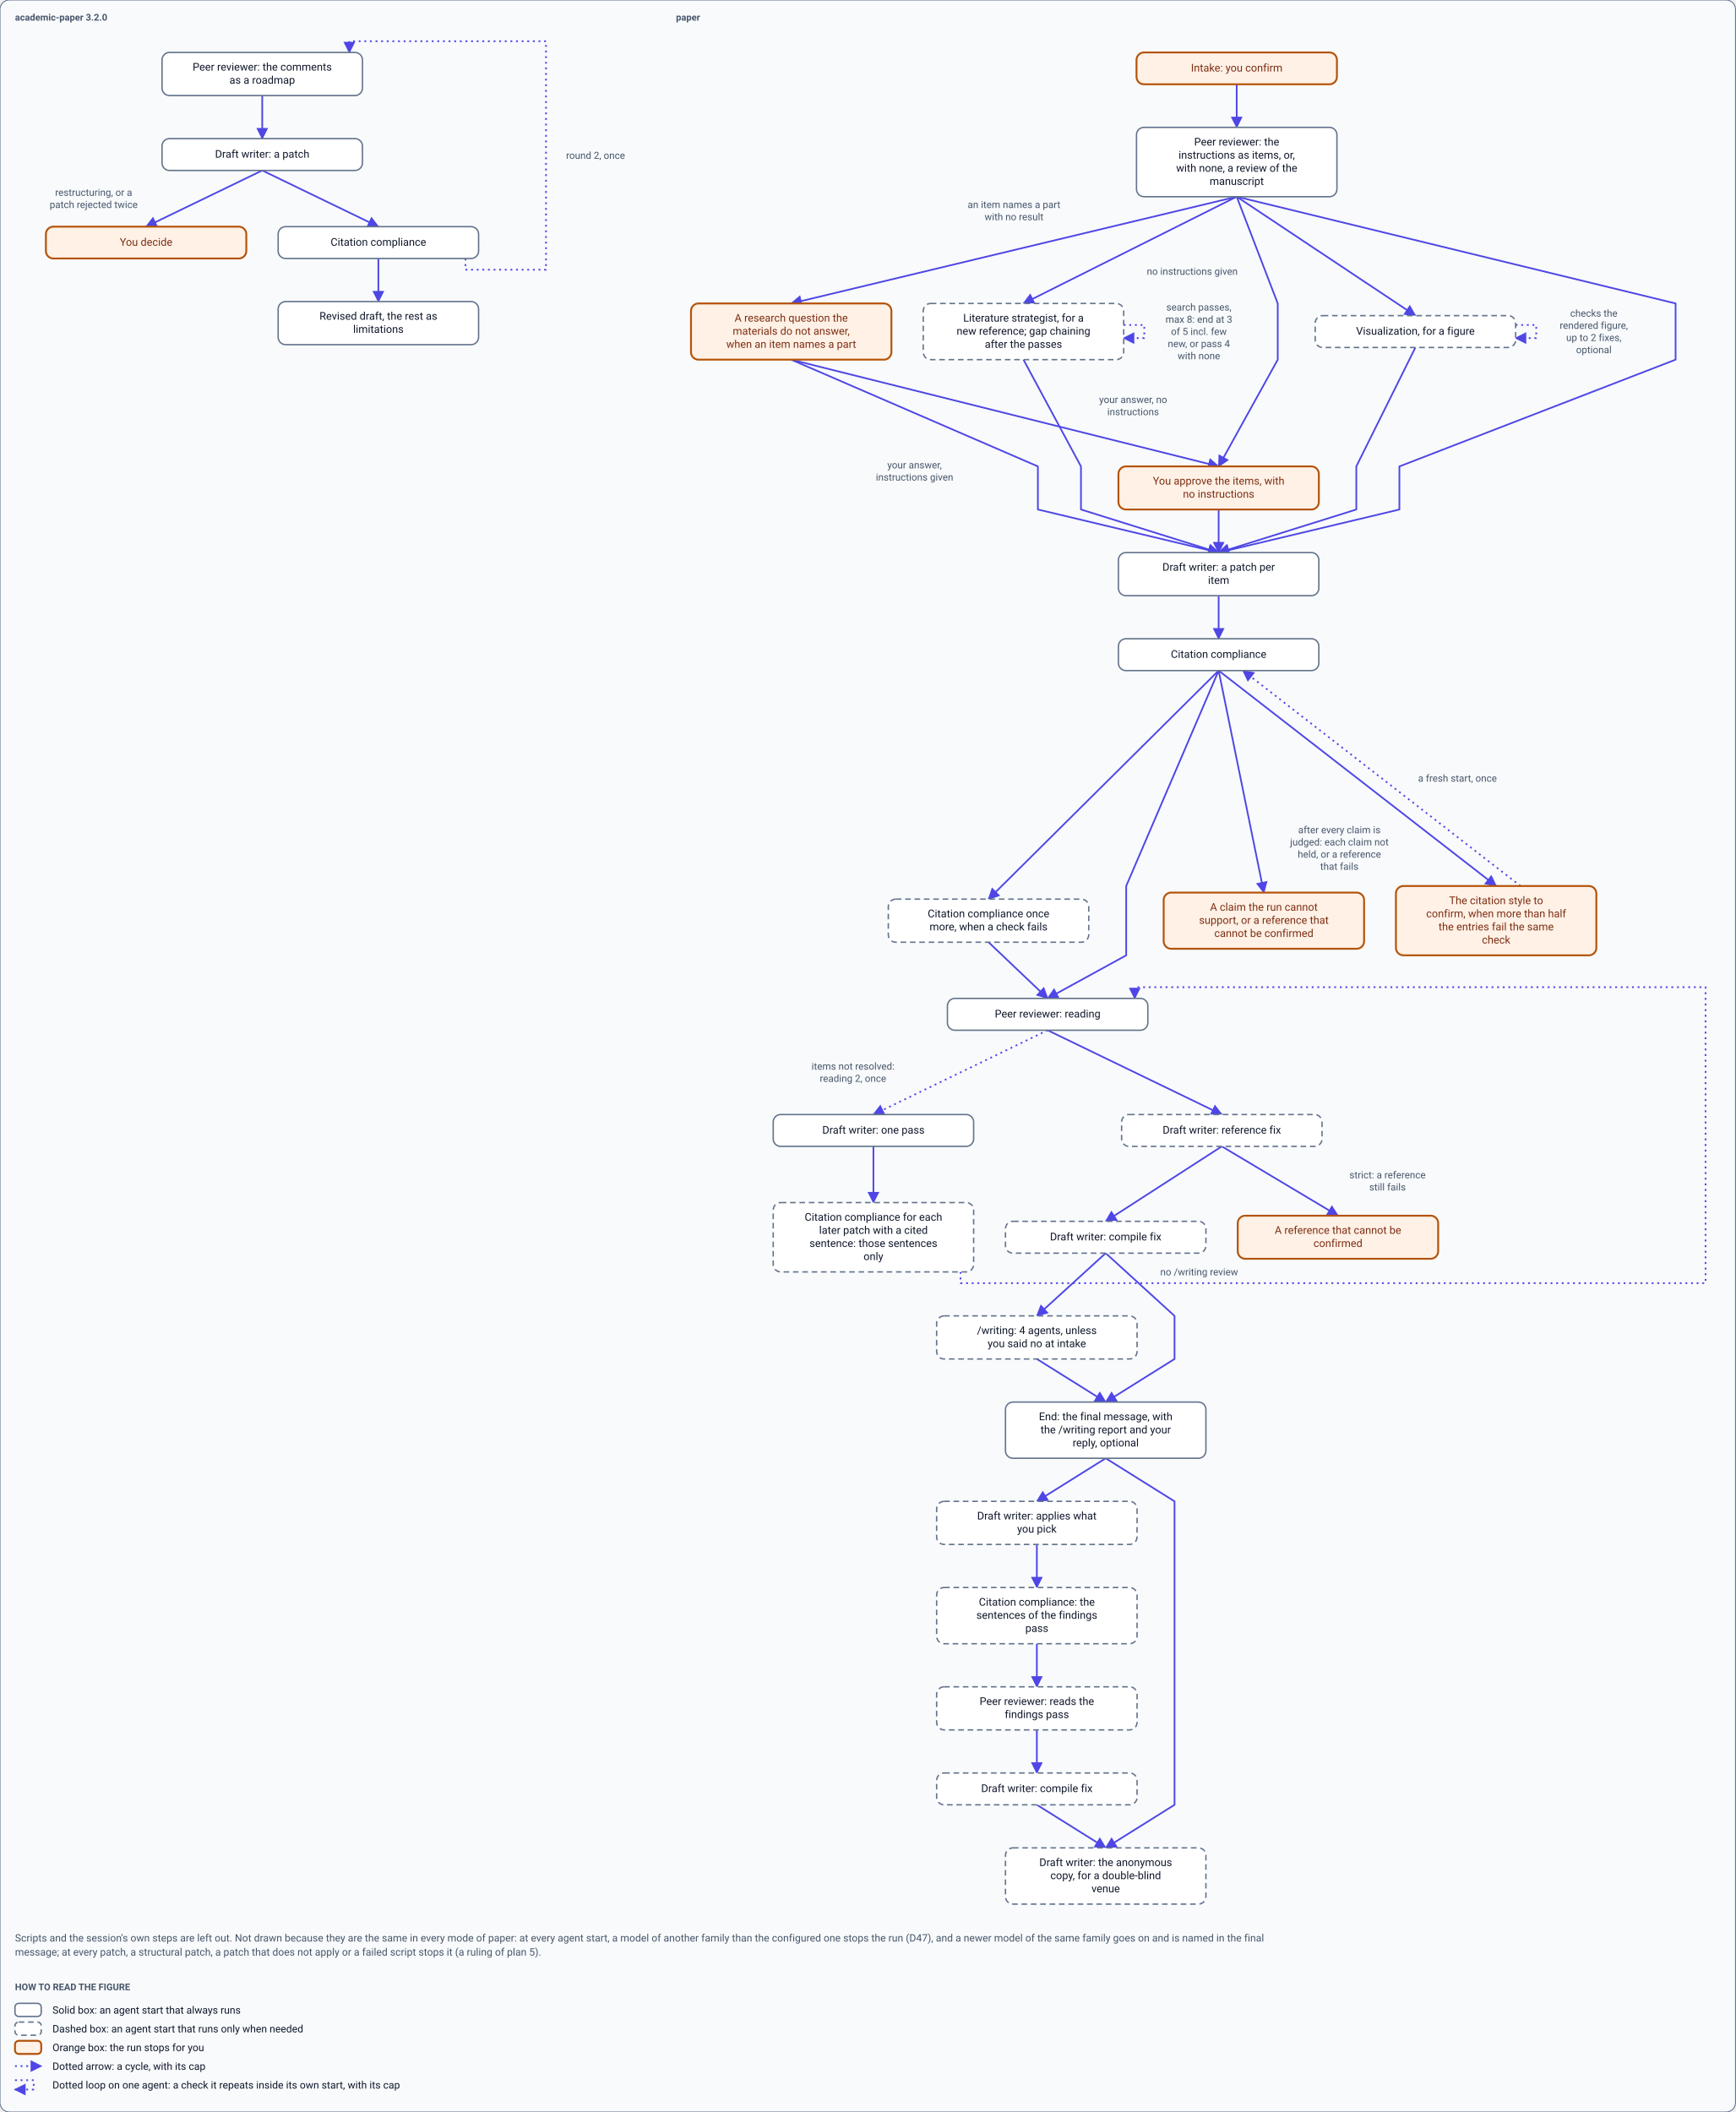
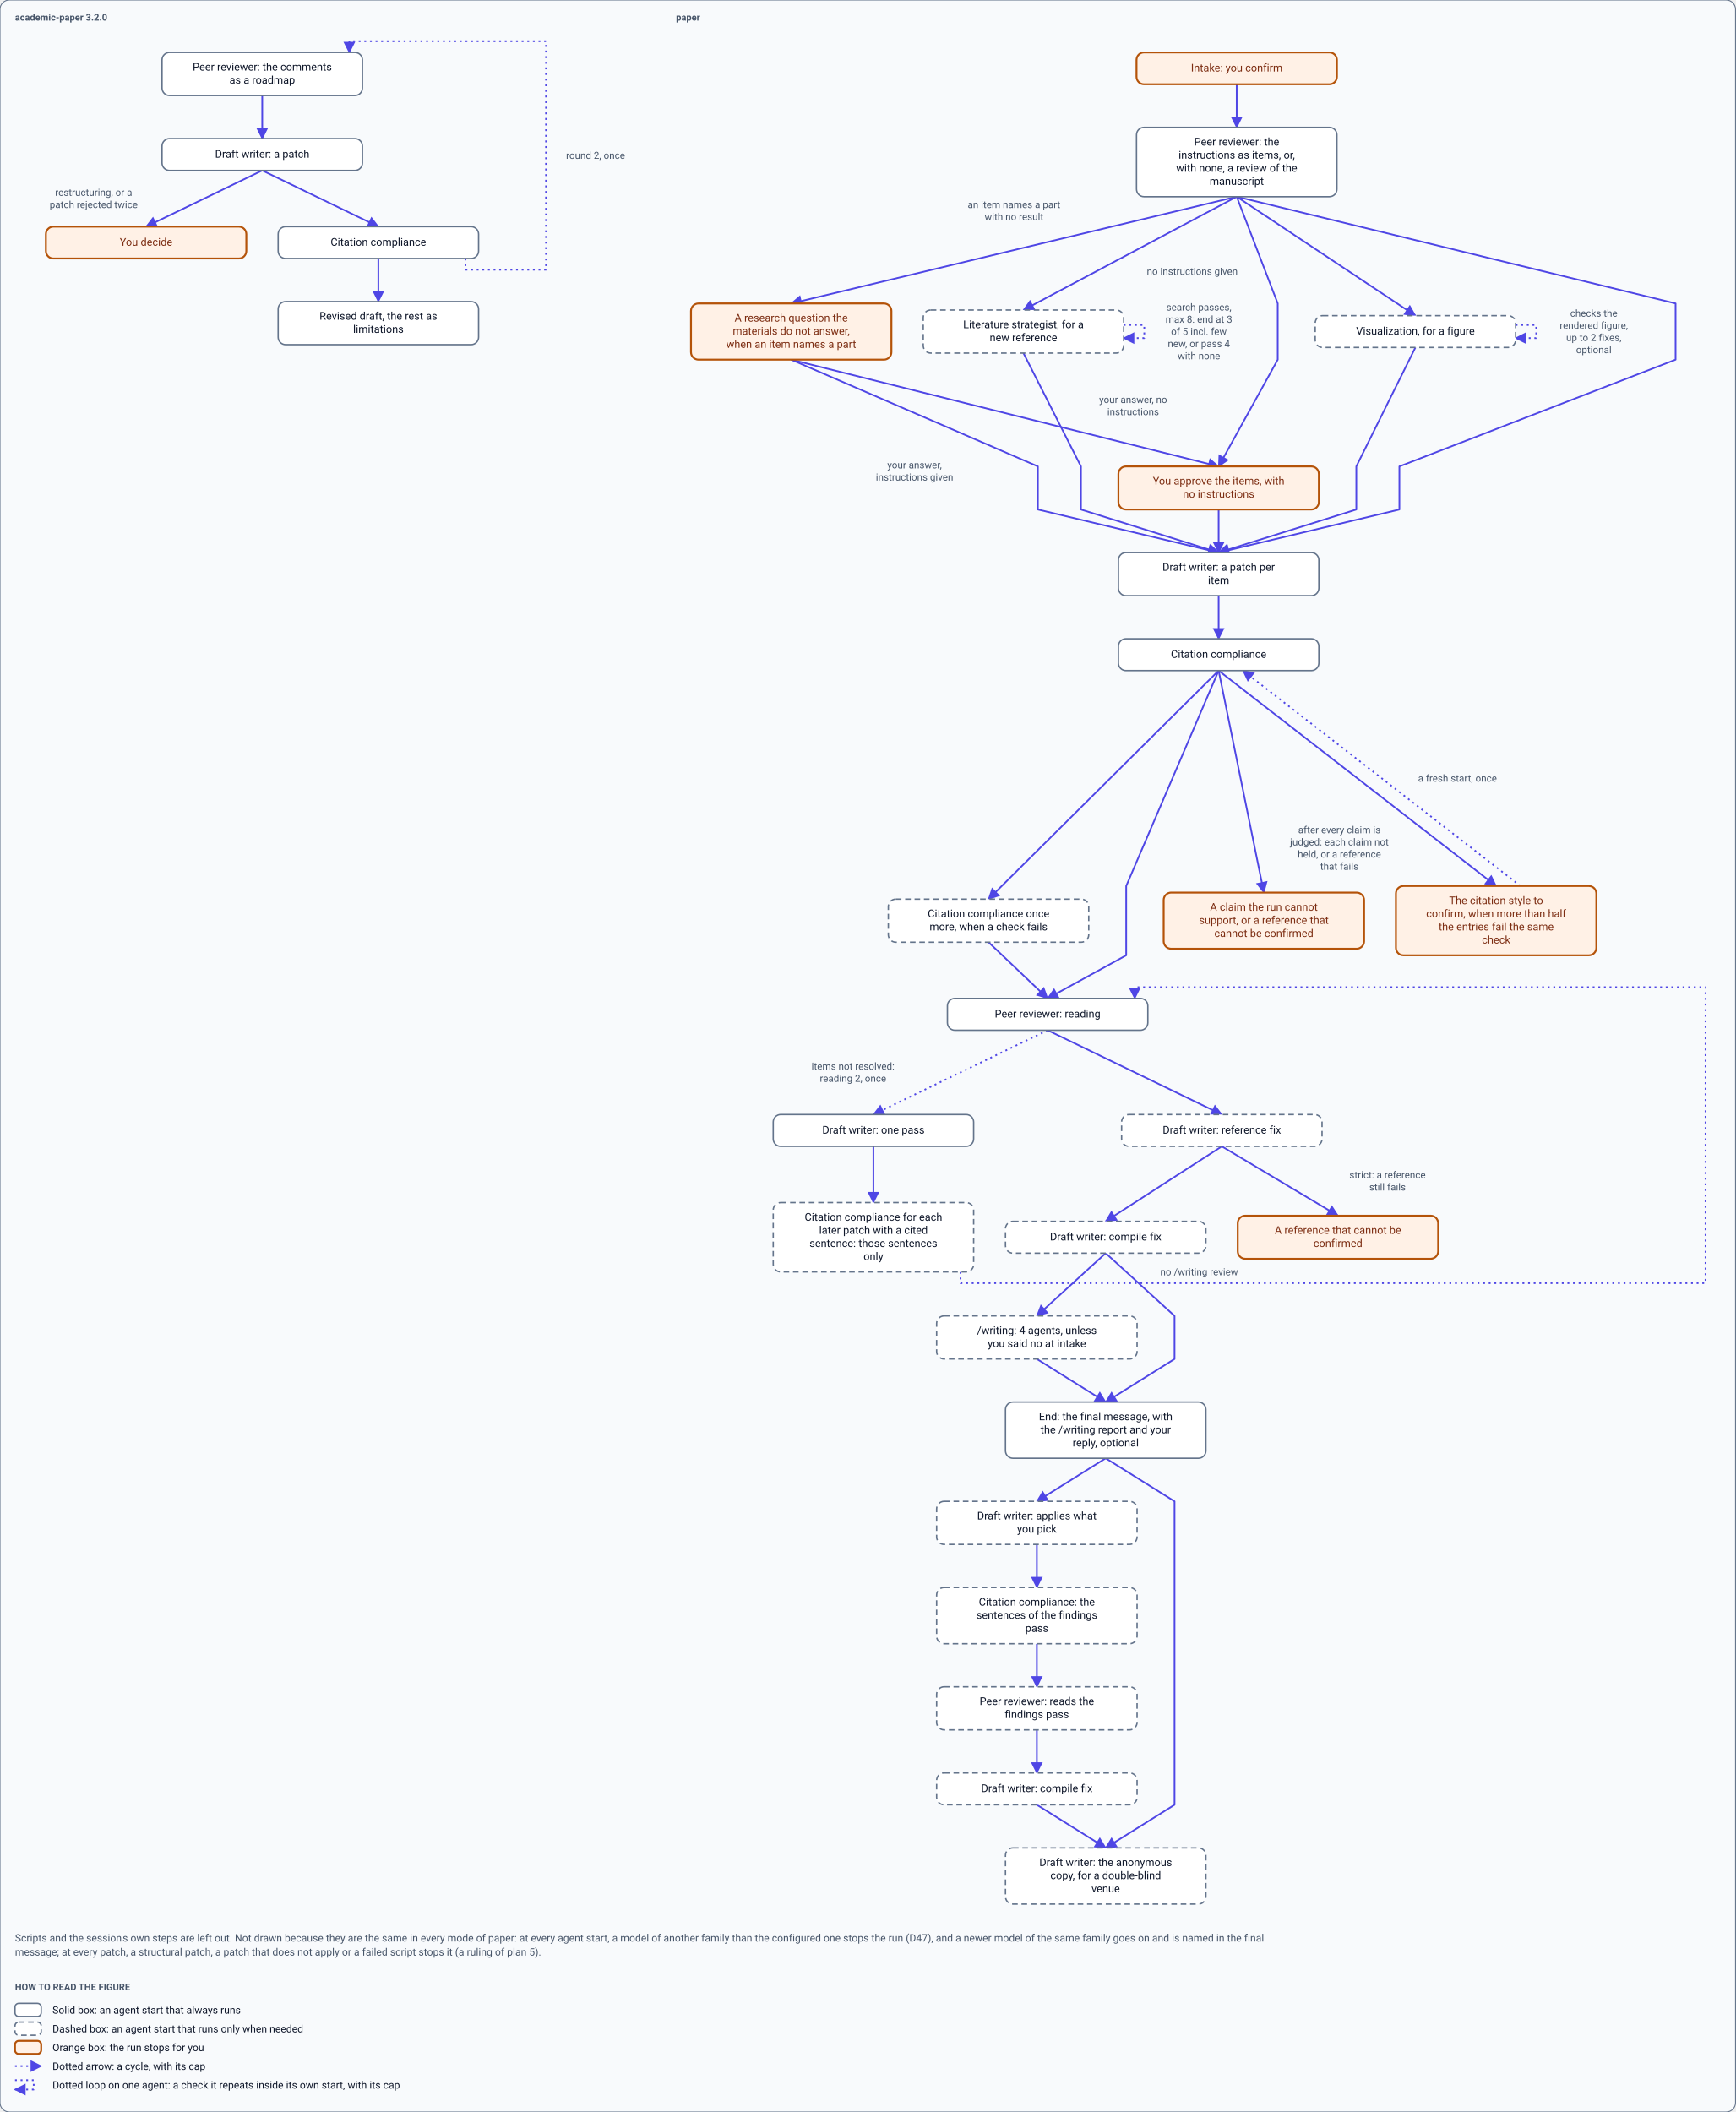
- <svg xmlns="http://www.w3.org/2000/svg" viewBox="0 0 1853.1 2255" width="1853.1" height="2255" role="img" aria-label="The revision mode, simple view. Boxes: academic-paper 3.2.0: Peer reviewer: the comments as a roadmap (agent); Draft writer: a patch (agent); You decide (stop); Citation compliance (agent); Revised draft, the rest as limitations (agent) | paper: Intake: you confirm (stop); Peer reviewer: the instructions as items, or, with none, a review of the manuscript (agent); A research question the materials do not answer, when an item names a part (stop); You approve the items, with no instructions (stop); Literature strategist, for a new reference; gap chaining after the passes (agent, only when needed); Visualization, for a figure (agent, only when needed); Draft writer: a patch per item (agent); Citation compliance (agent); Citation compliance once more, when a check fails (agent, only when needed); A claim the run cannot support, or a reference that cannot be confirmed (stop); The citation style to confirm, when more than half the entries fail the same check (stop); Peer reviewer: reading (agent); Draft writer: one pass (agent); Citation compliance for each later patch with a cited sentence: those sentences only (agent, only when needed); Draft writer: reference fix (agent, only when needed); A reference that cannot be confirmed (stop); Draft writer: compile fix (agent, only when needed); /writing: 4 agents, unless you said no at intake (agent, only when needed); End: the final message, with the /writing report and your reply, optional (agent); Draft writer: applies what you pick (agent, only when needed); Citation compliance: the sentences of the findings pass (agent, only when needed); Peer reviewer: reads the findings pass (agent, only when needed); Draft writer: compile fix (agent, only when needed); Draft writer: the anonymous copy, for a double-blind venue (agent, only when needed).">
+ <svg xmlns="http://www.w3.org/2000/svg" viewBox="0 0 1853.1 2255" width="1853.1" height="2255" role="img" aria-label="The revision mode, simple view. Boxes: academic-paper 3.2.0: Peer reviewer: the comments as a roadmap (agent); Draft writer: a patch (agent); You decide (stop); Citation compliance (agent); Revised draft, the rest as limitations (agent) | paper: Intake: you confirm (stop); Peer reviewer: the instructions as items, or, with none, a review of the manuscript (agent); A research question the materials do not answer, when an item names a part (stop); You approve the items, with no instructions (stop); Literature strategist, for a new reference (agent, only when needed); Visualization, for a figure (agent, only when needed); Draft writer: a patch per item (agent); Citation compliance (agent); Citation compliance once more, when a check fails (agent, only when needed); A claim the run cannot support, or a reference that cannot be confirmed (stop); The citation style to confirm, when more than half the entries fail the same check (stop); Peer reviewer: reading (agent); Draft writer: one pass (agent); Citation compliance for each later patch with a cited sentence: those sentences only (agent, only when needed); Draft writer: reference fix (agent, only when needed); A reference that cannot be confirmed (stop); Draft writer: compile fix (agent, only when needed); /writing: 4 agents, unless you said no at intake (agent, only when needed); End: the final message, with the /writing report and your reply, optional (agent); Draft writer: applies what you pick (agent, only when needed); Citation compliance: the sentences of the findings pass (agent, only when needed); Peer reviewer: reads the findings pass (agent, only when needed); Draft writer: compile fix (agent, only when needed); Draft writer: the anonymous copy, for a double-blind venue (agent, only when needed).">
  <defs>
    <marker id="arrow" viewBox="0 0 10 10" refX="9" refY="5" markerWidth="7" markerHeight="7" orient="auto">
      <path d="M0,0 L10,5 L0,10 z" fill="#4f46e5" />
    </marker>
  </defs>
  <rect x="0" y="0" width="1853.1" height="2255" rx="10" fill="#f8fafc" stroke="#64748b" />
  <text x="16" y="22" font-family="ui-sans-serif, -apple-system, 'Segoe UI', Roboto, Helvetica, Arial, sans-serif" font-size="10" fill="#475569" font-weight="700" text-anchor="start">academic-paper 3.2.0</text>
  <path d="M280,102 L280,148" fill="none" stroke="#4f46e5" stroke-width="1.8" marker-end="url(#arrow)" stroke-linejoin="round" />
  <path d="M280,182 L156,242" fill="none" stroke="#4f46e5" stroke-width="1.8" marker-end="url(#arrow)" stroke-linejoin="round" />
  <path d="M280,182 L404,242" fill="none" stroke="#4f46e5" stroke-width="1.8" marker-end="url(#arrow)" stroke-linejoin="round" />
  <path d="M404,276 L404,322" fill="none" stroke="#4f46e5" stroke-width="1.8" marker-end="url(#arrow)" stroke-linejoin="round" />
  <path d="M497,276 L497,288 L583,288 L583,44 L373,44 L373,56" fill="none" stroke="#4f46e5" stroke-width="1.8" stroke-dasharray="2 4" marker-end="url(#arrow)" stroke-linejoin="round" />
  <rect x="173" y="56" width="214" height="46" rx="8" fill="#ffffff" stroke="#64748b" stroke-width="1.5" />
  <text x="280" y="75.4" font-family="ui-sans-serif, -apple-system, 'Segoe UI', Roboto, Helvetica, Arial, sans-serif" font-size="11.5" fill="#0f172a" font-weight="400" text-anchor="middle">Peer reviewer: the comments</text>
  <text x="280" y="89.4" font-family="ui-sans-serif, -apple-system, 'Segoe UI', Roboto, Helvetica, Arial, sans-serif" font-size="11.5" fill="#0f172a" font-weight="400" text-anchor="middle">as a roadmap</text>
  <rect x="173" y="148" width="214" height="34" rx="8" fill="#ffffff" stroke="#64748b" stroke-width="1.5" />
  <text x="280" y="168.4" font-family="ui-sans-serif, -apple-system, 'Segoe UI', Roboto, Helvetica, Arial, sans-serif" font-size="11.5" fill="#0f172a" font-weight="400" text-anchor="middle">Draft writer: a patch</text>
  <rect x="49" y="242" width="214" height="34" rx="8" fill="#fff1e6" stroke="#b45309" stroke-width="2" />
  <text x="156" y="262.4" font-family="ui-sans-serif, -apple-system, 'Segoe UI', Roboto, Helvetica, Arial, sans-serif" font-size="11.5" fill="#7c2d12" font-weight="400" text-anchor="middle">You decide</text>
  <rect x="297" y="242" width="214" height="34" rx="8" fill="#ffffff" stroke="#64748b" stroke-width="1.5" />
  <text x="404" y="262.4" font-family="ui-sans-serif, -apple-system, 'Segoe UI', Roboto, Helvetica, Arial, sans-serif" font-size="11.5" fill="#0f172a" font-weight="400" text-anchor="middle">Citation compliance</text>
  <rect x="297" y="322" width="214" height="46" rx="8" fill="#ffffff" stroke="#64748b" stroke-width="1.5" />
  <text x="404" y="341.4" font-family="ui-sans-serif, -apple-system, 'Segoe UI', Roboto, Helvetica, Arial, sans-serif" font-size="11.5" fill="#0f172a" font-weight="400" text-anchor="middle">Revised draft, the rest as</text>
  <text x="404" y="355.4" font-family="ui-sans-serif, -apple-system, 'Segoe UI', Roboto, Helvetica, Arial, sans-serif" font-size="11.5" fill="#0f172a" font-weight="400" text-anchor="middle">limitations</text>
  <text x="100" y="209.1" font-family="ui-sans-serif, -apple-system, 'Segoe UI', Roboto, Helvetica, Arial, sans-serif" font-size="10.5" fill="#475569" font-weight="400" text-anchor="middle" stroke="#f8fafc" stroke-width="4" stroke-linejoin="round" paint-order="stroke">restructuring, or a</text>
  <text x="100" y="222.1" font-family="ui-sans-serif, -apple-system, 'Segoe UI', Roboto, Helvetica, Arial, sans-serif" font-size="10.5" fill="#475569" font-weight="400" text-anchor="middle" stroke="#f8fafc" stroke-width="4" stroke-linejoin="round" paint-order="stroke">patch rejected twice</text>
  <text x="635.9" y="169.6" font-family="ui-sans-serif, -apple-system, 'Segoe UI', Roboto, Helvetica, Arial, sans-serif" font-size="10.5" fill="#475569" font-weight="400" text-anchor="middle" stroke="#f8fafc" stroke-width="4" stroke-linejoin="round" paint-order="stroke">round 2, once</text>
  <text x="721.8" y="22" font-family="ui-sans-serif, -apple-system, 'Segoe UI', Roboto, Helvetica, Arial, sans-serif" font-size="10" fill="#475569" font-weight="700" text-anchor="start">paper</text>
  <path d="M1320.5,90 L1320.5,136" fill="none" stroke="#4f46e5" stroke-width="1.8" marker-end="url(#arrow)" stroke-linejoin="round" />
  <path d="M1320.5,210 L1364.3,324 L1364.3,384 L1301.2,498" fill="none" stroke="#4f46e5" stroke-width="1.8" marker-end="url(#arrow)" stroke-linejoin="round" />
  <path d="M1320.5,210 L844.8,324" fill="none" stroke="#4f46e5" stroke-width="1.8" marker-end="url(#arrow)" stroke-linejoin="round" />
  <path d="M844.8,384 L1301.2,498" fill="none" stroke="#4f46e5" stroke-width="1.8" marker-end="url(#arrow)" stroke-linejoin="round" />
  <path d="M844.8,384 L1108.2,498 L1108.2,544 L1301.2,590" fill="none" stroke="#4f46e5" stroke-width="1.8" marker-end="url(#arrow)" stroke-linejoin="round" />
  <path d="M1301.2,544 L1301.2,590" fill="none" stroke="#4f46e5" stroke-width="1.8" marker-end="url(#arrow)" stroke-linejoin="round" />
-   <path d="M1320.5,210 L1092.8,324" fill="none" stroke="#4f46e5" stroke-width="1.8" marker-end="url(#arrow)" stroke-linejoin="round" />
+   <path d="M1320.5,210 L1092.8,331" fill="none" stroke="#4f46e5" stroke-width="1.8" marker-end="url(#arrow)" stroke-linejoin="round" />
  <path d="M1320.5,210 L1511.3,337" fill="none" stroke="#4f46e5" stroke-width="1.8" marker-end="url(#arrow)" stroke-linejoin="round" />
  <path d="M1320.5,210 L1789.1,324 L1789.1,384 L1494.2,498 L1494.2,544 L1301.2,590" fill="none" stroke="#4f46e5" stroke-width="1.8" marker-end="url(#arrow)" stroke-linejoin="round" />
-   <path d="M1092.8,384 L1154.2,498 L1154.2,544 L1301.2,590" fill="none" stroke="#4f46e5" stroke-width="1.8" marker-end="url(#arrow)" stroke-linejoin="round" />
+   <path d="M1092.8,377 L1154.2,498 L1154.2,544 L1301.2,590" fill="none" stroke="#4f46e5" stroke-width="1.8" marker-end="url(#arrow)" stroke-linejoin="round" />
  <path d="M1511.3,371 L1448.2,498 L1448.2,544 L1301.2,590" fill="none" stroke="#4f46e5" stroke-width="1.8" marker-end="url(#arrow)" stroke-linejoin="round" />
  <path d="M1301.2,636 L1301.2,682" fill="none" stroke="#4f46e5" stroke-width="1.8" marker-end="url(#arrow)" stroke-linejoin="round" />
  <path d="M1301.2,716 L1349.5,953" fill="none" stroke="#4f46e5" stroke-width="1.8" marker-end="url(#arrow)" stroke-linejoin="round" />
  <path d="M1301.2,716 L1597.5,946" fill="none" stroke="#4f46e5" stroke-width="1.8" marker-end="url(#arrow)" stroke-linejoin="round" />
  <path d="M1301.2,716 L1055.5,960" fill="none" stroke="#4f46e5" stroke-width="1.8" marker-end="url(#arrow)" stroke-linejoin="round" />
  <path d="M1301.2,716 L1202.5,946 L1202.5,1020 L1118.6,1066" fill="none" stroke="#4f46e5" stroke-width="1.8" marker-end="url(#arrow)" stroke-linejoin="round" />
  <path d="M1055.5,1006 L1118.6,1066" fill="none" stroke="#4f46e5" stroke-width="1.8" marker-end="url(#arrow)" stroke-linejoin="round" />
  <path d="M1118.6,1100 L932.6,1190" fill="none" stroke="#4f46e5" stroke-width="1.8" stroke-dasharray="2 4" marker-end="url(#arrow)" stroke-linejoin="round" />
  <path d="M932.6,1224 L932.6,1284" fill="none" stroke="#4f46e5" stroke-width="1.8" marker-end="url(#arrow)" stroke-linejoin="round" />
  <path d="M1118.6,1100 L1304.6,1190" fill="none" stroke="#4f46e5" stroke-width="1.8" marker-end="url(#arrow)" stroke-linejoin="round" />
  <path d="M1304.6,1224 L1428.6,1298" fill="none" stroke="#4f46e5" stroke-width="1.8" marker-end="url(#arrow)" stroke-linejoin="round" />
  <path d="M1304.6,1224 L1180.6,1304" fill="none" stroke="#4f46e5" stroke-width="1.8" marker-end="url(#arrow)" stroke-linejoin="round" />
  <path d="M1180.6,1338 L1107.1,1405" fill="none" stroke="#4f46e5" stroke-width="1.8" marker-end="url(#arrow)" stroke-linejoin="round" />
  <path d="M1107.1,1451 L1180.6,1497" fill="none" stroke="#4f46e5" stroke-width="1.8" marker-end="url(#arrow)" stroke-linejoin="round" />
  <path d="M1180.6,1338 L1254.1,1405 L1254.1,1451 L1180.6,1497" fill="none" stroke="#4f46e5" stroke-width="1.8" marker-end="url(#arrow)" stroke-linejoin="round" />
  <path d="M1180.6,1557 L1107.1,1603" fill="none" stroke="#4f46e5" stroke-width="1.8" marker-end="url(#arrow)" stroke-linejoin="round" />
  <path d="M1107.1,1649 L1107.1,1695" fill="none" stroke="#4f46e5" stroke-width="1.8" marker-end="url(#arrow)" stroke-linejoin="round" />
  <path d="M1107.1,1755 L1107.1,1801" fill="none" stroke="#4f46e5" stroke-width="1.8" marker-end="url(#arrow)" stroke-linejoin="round" />
  <path d="M1107.1,1847 L1107.1,1893" fill="none" stroke="#4f46e5" stroke-width="1.8" marker-end="url(#arrow)" stroke-linejoin="round" />
  <path d="M1180.6,1557 L1254.1,1603 L1254.1,1649 L1254.1,1695 L1254.1,1755 L1254.1,1801 L1254.1,1847 L1254.1,1893 L1254.1,1927 L1180.6,1973" fill="none" stroke="#4f46e5" stroke-width="1.8" marker-end="url(#arrow)" stroke-linejoin="round" />
  <path d="M1107.1,1927 L1180.6,1973" fill="none" stroke="#4f46e5" stroke-width="1.8" marker-end="url(#arrow)" stroke-linejoin="round" />
  <path d="M1623.5,946 L1327.2,716" fill="none" stroke="#4f46e5" stroke-width="1.8" stroke-dasharray="2 4" marker-end="url(#arrow)" stroke-linejoin="round" />
  <path d="M1025.6,1358 L1025.6,1370 L1821.1,1370 L1821.1,1054 L1211.6,1054 L1211.6,1066" fill="none" stroke="#4f46e5" stroke-width="1.8" stroke-dasharray="2 4" marker-end="url(#arrow)" stroke-linejoin="round" />
  <path d="M1199.8,347 L1221.8,347 L1221.8,361 L1199.8,361" fill="none" stroke="#4f46e5" stroke-width="1.8" stroke-dasharray="2 4" marker-end="url(#arrow)" stroke-linejoin="round" />
  <path d="M1618.3,347 L1640.3,347 L1640.3,361 L1618.3,361" fill="none" stroke="#4f46e5" stroke-width="1.8" stroke-dasharray="2 4" marker-end="url(#arrow)" stroke-linejoin="round" />
  <rect x="1213.5" y="56" width="214" height="34" rx="8" fill="#fff1e6" stroke="#b45309" stroke-width="2" />
  <text x="1320.5" y="76.4" font-family="ui-sans-serif, -apple-system, 'Segoe UI', Roboto, Helvetica, Arial, sans-serif" font-size="11.5" fill="#7c2d12" font-weight="400" text-anchor="middle">Intake: you confirm</text>
  <rect x="1213.5" y="136" width="214" height="74" rx="8" fill="#ffffff" stroke="#64748b" stroke-width="1.5" />
  <text x="1320.5" y="155.4" font-family="ui-sans-serif, -apple-system, 'Segoe UI', Roboto, Helvetica, Arial, sans-serif" font-size="11.5" fill="#0f172a" font-weight="400" text-anchor="middle">Peer reviewer: the</text>
  <text x="1320.5" y="169.4" font-family="ui-sans-serif, -apple-system, 'Segoe UI', Roboto, Helvetica, Arial, sans-serif" font-size="11.5" fill="#0f172a" font-weight="400" text-anchor="middle">instructions as items, or,</text>
  <text x="1320.5" y="183.4" font-family="ui-sans-serif, -apple-system, 'Segoe UI', Roboto, Helvetica, Arial, sans-serif" font-size="11.5" fill="#0f172a" font-weight="400" text-anchor="middle">with none, a review of the</text>
  <text x="1320.5" y="197.4" font-family="ui-sans-serif, -apple-system, 'Segoe UI', Roboto, Helvetica, Arial, sans-serif" font-size="11.5" fill="#0f172a" font-weight="400" text-anchor="middle">manuscript</text>
  <rect x="737.8" y="324" width="214" height="60" rx="8" fill="#fff1e6" stroke="#b45309" stroke-width="2" />
  <text x="844.8" y="343.4" font-family="ui-sans-serif, -apple-system, 'Segoe UI', Roboto, Helvetica, Arial, sans-serif" font-size="11.5" fill="#7c2d12" font-weight="400" text-anchor="middle">A research question the</text>
  <text x="844.8" y="357.4" font-family="ui-sans-serif, -apple-system, 'Segoe UI', Roboto, Helvetica, Arial, sans-serif" font-size="11.5" fill="#7c2d12" font-weight="400" text-anchor="middle">materials do not answer,</text>
  <text x="844.8" y="371.4" font-family="ui-sans-serif, -apple-system, 'Segoe UI', Roboto, Helvetica, Arial, sans-serif" font-size="11.5" fill="#7c2d12" font-weight="400" text-anchor="middle">when an item names a part</text>
  <rect x="1194.2" y="498" width="214" height="46" rx="8" fill="#fff1e6" stroke="#b45309" stroke-width="2" />
  <text x="1301.2" y="517.4" font-family="ui-sans-serif, -apple-system, 'Segoe UI', Roboto, Helvetica, Arial, sans-serif" font-size="11.5" fill="#7c2d12" font-weight="400" text-anchor="middle">You approve the items, with</text>
  <text x="1301.2" y="531.4" font-family="ui-sans-serif, -apple-system, 'Segoe UI', Roboto, Helvetica, Arial, sans-serif" font-size="11.5" fill="#7c2d12" font-weight="400" text-anchor="middle">no instructions</text>
-   <rect x="985.8" y="324" width="214" height="60" rx="8" fill="#ffffff" stroke="#64748b" stroke-width="1.5" stroke-dasharray="6 4" />
-   <text x="1092.8" y="343.4" font-family="ui-sans-serif, -apple-system, 'Segoe UI', Roboto, Helvetica, Arial, sans-serif" font-size="11.5" fill="#0f172a" font-weight="400" text-anchor="middle">Literature strategist, for a</text>
-   <text x="1092.8" y="357.4" font-family="ui-sans-serif, -apple-system, 'Segoe UI', Roboto, Helvetica, Arial, sans-serif" font-size="11.5" fill="#0f172a" font-weight="400" text-anchor="middle">new reference; gap chaining</text>
-   <text x="1092.8" y="371.4" font-family="ui-sans-serif, -apple-system, 'Segoe UI', Roboto, Helvetica, Arial, sans-serif" font-size="11.5" fill="#0f172a" font-weight="400" text-anchor="middle">after the passes</text>
+   <rect x="985.8" y="331" width="214" height="46" rx="8" fill="#ffffff" stroke="#64748b" stroke-width="1.5" stroke-dasharray="6 4" />
+   <text x="1092.8" y="350.4" font-family="ui-sans-serif, -apple-system, 'Segoe UI', Roboto, Helvetica, Arial, sans-serif" font-size="11.5" fill="#0f172a" font-weight="400" text-anchor="middle">Literature strategist, for a</text>
+   <text x="1092.8" y="364.4" font-family="ui-sans-serif, -apple-system, 'Segoe UI', Roboto, Helvetica, Arial, sans-serif" font-size="11.5" fill="#0f172a" font-weight="400" text-anchor="middle">new reference</text>
  <rect x="1404.3" y="337" width="214" height="34" rx="8" fill="#ffffff" stroke="#64748b" stroke-width="1.5" stroke-dasharray="6 4" />
  <text x="1511.3" y="357.4" font-family="ui-sans-serif, -apple-system, 'Segoe UI', Roboto, Helvetica, Arial, sans-serif" font-size="11.5" fill="#0f172a" font-weight="400" text-anchor="middle">Visualization, for a figure</text>
  <rect x="1194.2" y="590" width="214" height="46" rx="8" fill="#ffffff" stroke="#64748b" stroke-width="1.5" />
  <text x="1301.2" y="609.4" font-family="ui-sans-serif, -apple-system, 'Segoe UI', Roboto, Helvetica, Arial, sans-serif" font-size="11.5" fill="#0f172a" font-weight="400" text-anchor="middle">Draft writer: a patch per</text>
  <text x="1301.2" y="623.4" font-family="ui-sans-serif, -apple-system, 'Segoe UI', Roboto, Helvetica, Arial, sans-serif" font-size="11.5" fill="#0f172a" font-weight="400" text-anchor="middle">item</text>
  <rect x="1194.2" y="682" width="214" height="34" rx="8" fill="#ffffff" stroke="#64748b" stroke-width="1.5" />
  <text x="1301.2" y="702.4" font-family="ui-sans-serif, -apple-system, 'Segoe UI', Roboto, Helvetica, Arial, sans-serif" font-size="11.5" fill="#0f172a" font-weight="400" text-anchor="middle">Citation compliance</text>
  <rect x="948.5" y="960" width="214" height="46" rx="8" fill="#ffffff" stroke="#64748b" stroke-width="1.5" stroke-dasharray="6 4" />
  <text x="1055.5" y="979.4" font-family="ui-sans-serif, -apple-system, 'Segoe UI', Roboto, Helvetica, Arial, sans-serif" font-size="11.5" fill="#0f172a" font-weight="400" text-anchor="middle">Citation compliance once</text>
  <text x="1055.5" y="993.4" font-family="ui-sans-serif, -apple-system, 'Segoe UI', Roboto, Helvetica, Arial, sans-serif" font-size="11.5" fill="#0f172a" font-weight="400" text-anchor="middle">more, when a check fails</text>
  <rect x="1242.5" y="953" width="214" height="60" rx="8" fill="#fff1e6" stroke="#b45309" stroke-width="2" />
  <text x="1349.5" y="972.4" font-family="ui-sans-serif, -apple-system, 'Segoe UI', Roboto, Helvetica, Arial, sans-serif" font-size="11.5" fill="#7c2d12" font-weight="400" text-anchor="middle">A claim the run cannot</text>
  <text x="1349.5" y="986.4" font-family="ui-sans-serif, -apple-system, 'Segoe UI', Roboto, Helvetica, Arial, sans-serif" font-size="11.5" fill="#7c2d12" font-weight="400" text-anchor="middle">support, or a reference that</text>
  <text x="1349.5" y="1000.4" font-family="ui-sans-serif, -apple-system, 'Segoe UI', Roboto, Helvetica, Arial, sans-serif" font-size="11.5" fill="#7c2d12" font-weight="400" text-anchor="middle">cannot be confirmed</text>
  <rect x="1490.5" y="946" width="214" height="74" rx="8" fill="#fff1e6" stroke="#b45309" stroke-width="2" />
  <text x="1597.5" y="965.4" font-family="ui-sans-serif, -apple-system, 'Segoe UI', Roboto, Helvetica, Arial, sans-serif" font-size="11.5" fill="#7c2d12" font-weight="400" text-anchor="middle">The citation style to</text>
  <text x="1597.5" y="979.4" font-family="ui-sans-serif, -apple-system, 'Segoe UI', Roboto, Helvetica, Arial, sans-serif" font-size="11.5" fill="#7c2d12" font-weight="400" text-anchor="middle">confirm, when more than half</text>
  <text x="1597.5" y="993.4" font-family="ui-sans-serif, -apple-system, 'Segoe UI', Roboto, Helvetica, Arial, sans-serif" font-size="11.5" fill="#7c2d12" font-weight="400" text-anchor="middle">the entries fail the same</text>
  <text x="1597.5" y="1007.4" font-family="ui-sans-serif, -apple-system, 'Segoe UI', Roboto, Helvetica, Arial, sans-serif" font-size="11.5" fill="#7c2d12" font-weight="400" text-anchor="middle">check</text>
  <rect x="1011.6" y="1066" width="214" height="34" rx="8" fill="#ffffff" stroke="#64748b" stroke-width="1.5" />
  <text x="1118.6" y="1086.4" font-family="ui-sans-serif, -apple-system, 'Segoe UI', Roboto, Helvetica, Arial, sans-serif" font-size="11.5" fill="#0f172a" font-weight="400" text-anchor="middle">Peer reviewer: reading</text>
  <rect x="825.6" y="1190" width="214" height="34" rx="8" fill="#ffffff" stroke="#64748b" stroke-width="1.5" />
  <text x="932.6" y="1210.4" font-family="ui-sans-serif, -apple-system, 'Segoe UI', Roboto, Helvetica, Arial, sans-serif" font-size="11.5" fill="#0f172a" font-weight="400" text-anchor="middle">Draft writer: one pass</text>
  <rect x="825.6" y="1284" width="214" height="74" rx="8" fill="#ffffff" stroke="#64748b" stroke-width="1.5" stroke-dasharray="6 4" />
  <text x="932.6" y="1303.4" font-family="ui-sans-serif, -apple-system, 'Segoe UI', Roboto, Helvetica, Arial, sans-serif" font-size="11.5" fill="#0f172a" font-weight="400" text-anchor="middle">Citation compliance for each</text>
  <text x="932.6" y="1317.4" font-family="ui-sans-serif, -apple-system, 'Segoe UI', Roboto, Helvetica, Arial, sans-serif" font-size="11.5" fill="#0f172a" font-weight="400" text-anchor="middle">later patch with a cited</text>
  <text x="932.6" y="1331.4" font-family="ui-sans-serif, -apple-system, 'Segoe UI', Roboto, Helvetica, Arial, sans-serif" font-size="11.5" fill="#0f172a" font-weight="400" text-anchor="middle">sentence: those sentences</text>
  <text x="932.6" y="1345.4" font-family="ui-sans-serif, -apple-system, 'Segoe UI', Roboto, Helvetica, Arial, sans-serif" font-size="11.5" fill="#0f172a" font-weight="400" text-anchor="middle">only</text>
  <rect x="1197.6" y="1190" width="214" height="34" rx="8" fill="#ffffff" stroke="#64748b" stroke-width="1.5" stroke-dasharray="6 4" />
  <text x="1304.6" y="1210.4" font-family="ui-sans-serif, -apple-system, 'Segoe UI', Roboto, Helvetica, Arial, sans-serif" font-size="11.5" fill="#0f172a" font-weight="400" text-anchor="middle">Draft writer: reference fix</text>
  <rect x="1321.6" y="1298" width="214" height="46" rx="8" fill="#fff1e6" stroke="#b45309" stroke-width="2" />
  <text x="1428.6" y="1317.4" font-family="ui-sans-serif, -apple-system, 'Segoe UI', Roboto, Helvetica, Arial, sans-serif" font-size="11.5" fill="#7c2d12" font-weight="400" text-anchor="middle">A reference that cannot be</text>
  <text x="1428.6" y="1331.4" font-family="ui-sans-serif, -apple-system, 'Segoe UI', Roboto, Helvetica, Arial, sans-serif" font-size="11.5" fill="#7c2d12" font-weight="400" text-anchor="middle">confirmed</text>
  <rect x="1073.6" y="1304" width="214" height="34" rx="8" fill="#ffffff" stroke="#64748b" stroke-width="1.5" stroke-dasharray="6 4" />
  <text x="1180.6" y="1324.4" font-family="ui-sans-serif, -apple-system, 'Segoe UI', Roboto, Helvetica, Arial, sans-serif" font-size="11.5" fill="#0f172a" font-weight="400" text-anchor="middle">Draft writer: compile fix</text>
  <rect x="1000.1" y="1405" width="214" height="46" rx="8" fill="#ffffff" stroke="#64748b" stroke-width="1.5" stroke-dasharray="6 4" />
  <text x="1107.1" y="1424.4" font-family="ui-sans-serif, -apple-system, 'Segoe UI', Roboto, Helvetica, Arial, sans-serif" font-size="11.5" fill="#0f172a" font-weight="400" text-anchor="middle">/writing: 4 agents, unless</text>
  <text x="1107.1" y="1438.4" font-family="ui-sans-serif, -apple-system, 'Segoe UI', Roboto, Helvetica, Arial, sans-serif" font-size="11.5" fill="#0f172a" font-weight="400" text-anchor="middle">you said no at intake</text>
  <rect x="1073.6" y="1497" width="214" height="60" rx="8" fill="#ffffff" stroke="#64748b" stroke-width="1.5" />
  <text x="1180.6" y="1516.4" font-family="ui-sans-serif, -apple-system, 'Segoe UI', Roboto, Helvetica, Arial, sans-serif" font-size="11.5" fill="#0f172a" font-weight="400" text-anchor="middle">End: the final message, with</text>
  <text x="1180.6" y="1530.4" font-family="ui-sans-serif, -apple-system, 'Segoe UI', Roboto, Helvetica, Arial, sans-serif" font-size="11.5" fill="#0f172a" font-weight="400" text-anchor="middle">the /writing report and your</text>
  <text x="1180.6" y="1544.4" font-family="ui-sans-serif, -apple-system, 'Segoe UI', Roboto, Helvetica, Arial, sans-serif" font-size="11.5" fill="#0f172a" font-weight="400" text-anchor="middle">reply, optional</text>
  <rect x="1000.1" y="1603" width="214" height="46" rx="8" fill="#ffffff" stroke="#64748b" stroke-width="1.5" stroke-dasharray="6 4" />
  <text x="1107.1" y="1622.4" font-family="ui-sans-serif, -apple-system, 'Segoe UI', Roboto, Helvetica, Arial, sans-serif" font-size="11.5" fill="#0f172a" font-weight="400" text-anchor="middle">Draft writer: applies what</text>
  <text x="1107.1" y="1636.4" font-family="ui-sans-serif, -apple-system, 'Segoe UI', Roboto, Helvetica, Arial, sans-serif" font-size="11.5" fill="#0f172a" font-weight="400" text-anchor="middle">you pick</text>
  <rect x="1000.1" y="1695" width="214" height="60" rx="8" fill="#ffffff" stroke="#64748b" stroke-width="1.5" stroke-dasharray="6 4" />
  <text x="1107.1" y="1714.4" font-family="ui-sans-serif, -apple-system, 'Segoe UI', Roboto, Helvetica, Arial, sans-serif" font-size="11.5" fill="#0f172a" font-weight="400" text-anchor="middle">Citation compliance: the</text>
  <text x="1107.1" y="1728.4" font-family="ui-sans-serif, -apple-system, 'Segoe UI', Roboto, Helvetica, Arial, sans-serif" font-size="11.5" fill="#0f172a" font-weight="400" text-anchor="middle">sentences of the findings</text>
  <text x="1107.1" y="1742.4" font-family="ui-sans-serif, -apple-system, 'Segoe UI', Roboto, Helvetica, Arial, sans-serif" font-size="11.5" fill="#0f172a" font-weight="400" text-anchor="middle">pass</text>
  <rect x="1000.1" y="1801" width="214" height="46" rx="8" fill="#ffffff" stroke="#64748b" stroke-width="1.5" stroke-dasharray="6 4" />
  <text x="1107.1" y="1820.4" font-family="ui-sans-serif, -apple-system, 'Segoe UI', Roboto, Helvetica, Arial, sans-serif" font-size="11.5" fill="#0f172a" font-weight="400" text-anchor="middle">Peer reviewer: reads the</text>
  <text x="1107.1" y="1834.4" font-family="ui-sans-serif, -apple-system, 'Segoe UI', Roboto, Helvetica, Arial, sans-serif" font-size="11.5" fill="#0f172a" font-weight="400" text-anchor="middle">findings pass</text>
  <rect x="1000.1" y="1893" width="214" height="34" rx="8" fill="#ffffff" stroke="#64748b" stroke-width="1.5" stroke-dasharray="6 4" />
  <text x="1107.1" y="1913.4" font-family="ui-sans-serif, -apple-system, 'Segoe UI', Roboto, Helvetica, Arial, sans-serif" font-size="11.5" fill="#0f172a" font-weight="400" text-anchor="middle">Draft writer: compile fix</text>
  <rect x="1073.6" y="1973" width="214" height="60" rx="8" fill="#ffffff" stroke="#64748b" stroke-width="1.5" stroke-dasharray="6 4" />
  <text x="1180.6" y="1992.4" font-family="ui-sans-serif, -apple-system, 'Segoe UI', Roboto, Helvetica, Arial, sans-serif" font-size="11.5" fill="#0f172a" font-weight="400" text-anchor="middle">Draft writer: the anonymous</text>
  <text x="1180.6" y="2006.4" font-family="ui-sans-serif, -apple-system, 'Segoe UI', Roboto, Helvetica, Arial, sans-serif" font-size="11.5" fill="#0f172a" font-weight="400" text-anchor="middle">copy, for a double-blind</text>
  <text x="1180.6" y="2020.4" font-family="ui-sans-serif, -apple-system, 'Segoe UI', Roboto, Helvetica, Arial, sans-serif" font-size="11.5" fill="#0f172a" font-weight="400" text-anchor="middle">venue</text>
  <text x="1273" y="293.4" font-family="ui-sans-serif, -apple-system, 'Segoe UI', Roboto, Helvetica, Arial, sans-serif" font-size="10.5" fill="#475569" font-weight="400" text-anchor="middle" stroke="#f8fafc" stroke-width="4" stroke-linejoin="round" paint-order="stroke">no instructions given</text>
  <text x="1082.7" y="222.1" font-family="ui-sans-serif, -apple-system, 'Segoe UI', Roboto, Helvetica, Arial, sans-serif" font-size="10.5" fill="#475569" font-weight="400" text-anchor="middle" stroke="#f8fafc" stroke-width="4" stroke-linejoin="round" paint-order="stroke">an item names a part</text>
  <text x="1082.7" y="235.1" font-family="ui-sans-serif, -apple-system, 'Segoe UI', Roboto, Helvetica, Arial, sans-serif" font-size="10.5" fill="#475569" font-weight="400" text-anchor="middle" stroke="#f8fafc" stroke-width="4" stroke-linejoin="round" paint-order="stroke">with no result</text>
  <text x="1209.9" y="430.3" font-family="ui-sans-serif, -apple-system, 'Segoe UI', Roboto, Helvetica, Arial, sans-serif" font-size="10.5" fill="#475569" font-weight="400" text-anchor="middle" stroke="#f8fafc" stroke-width="4" stroke-linejoin="round" paint-order="stroke">your answer, no</text>
  <text x="1209.9" y="443.3" font-family="ui-sans-serif, -apple-system, 'Segoe UI', Roboto, Helvetica, Arial, sans-serif" font-size="10.5" fill="#475569" font-weight="400" text-anchor="middle" stroke="#f8fafc" stroke-width="4" stroke-linejoin="round" paint-order="stroke">instructions</text>
  <text x="976.5" y="500.1" font-family="ui-sans-serif, -apple-system, 'Segoe UI', Roboto, Helvetica, Arial, sans-serif" font-size="10.5" fill="#475569" font-weight="400" text-anchor="middle" stroke="#f8fafc" stroke-width="4" stroke-linejoin="round" paint-order="stroke">your answer,</text>
  <text x="976.5" y="513.1" font-family="ui-sans-serif, -apple-system, 'Segoe UI', Roboto, Helvetica, Arial, sans-serif" font-size="10.5" fill="#475569" font-weight="400" text-anchor="middle" stroke="#f8fafc" stroke-width="4" stroke-linejoin="round" paint-order="stroke">instructions given</text>
  <text x="1430.1" y="889.7" font-family="ui-sans-serif, -apple-system, 'Segoe UI', Roboto, Helvetica, Arial, sans-serif" font-size="10.5" fill="#475569" font-weight="400" text-anchor="middle" stroke="#f8fafc" stroke-width="4" stroke-linejoin="round" paint-order="stroke">after every claim is</text>
  <text x="1430.1" y="902.7" font-family="ui-sans-serif, -apple-system, 'Segoe UI', Roboto, Helvetica, Arial, sans-serif" font-size="10.5" fill="#475569" font-weight="400" text-anchor="middle" stroke="#f8fafc" stroke-width="4" stroke-linejoin="round" paint-order="stroke">judged: each claim not</text>
  <text x="1430.1" y="915.7" font-family="ui-sans-serif, -apple-system, 'Segoe UI', Roboto, Helvetica, Arial, sans-serif" font-size="10.5" fill="#475569" font-weight="400" text-anchor="middle" stroke="#f8fafc" stroke-width="4" stroke-linejoin="round" paint-order="stroke">held, or a reference</text>
  <text x="1430.1" y="928.7" font-family="ui-sans-serif, -apple-system, 'Segoe UI', Roboto, Helvetica, Arial, sans-serif" font-size="10.5" fill="#475569" font-weight="400" text-anchor="middle" stroke="#f8fafc" stroke-width="4" stroke-linejoin="round" paint-order="stroke">that fails</text>
  <text x="910.8" y="1142.1" font-family="ui-sans-serif, -apple-system, 'Segoe UI', Roboto, Helvetica, Arial, sans-serif" font-size="10.5" fill="#475569" font-weight="400" text-anchor="middle" stroke="#f8fafc" stroke-width="4" stroke-linejoin="round" paint-order="stroke">items not resolved:</text>
  <text x="910.8" y="1155.1" font-family="ui-sans-serif, -apple-system, 'Segoe UI', Roboto, Helvetica, Arial, sans-serif" font-size="10.5" fill="#475569" font-weight="400" text-anchor="middle" stroke="#f8fafc" stroke-width="4" stroke-linejoin="round" paint-order="stroke">reading 2, once</text>
  <text x="1481.5" y="1258.1" font-family="ui-sans-serif, -apple-system, 'Segoe UI', Roboto, Helvetica, Arial, sans-serif" font-size="10.5" fill="#475569" font-weight="400" text-anchor="middle" stroke="#f8fafc" stroke-width="4" stroke-linejoin="round" paint-order="stroke">strict: a reference</text>
  <text x="1481.5" y="1271.1" font-family="ui-sans-serif, -apple-system, 'Segoe UI', Roboto, Helvetica, Arial, sans-serif" font-size="10.5" fill="#475569" font-weight="400" text-anchor="middle" stroke="#f8fafc" stroke-width="4" stroke-linejoin="round" paint-order="stroke">still fails</text>
  <text x="1280.4" y="1361.7" font-family="ui-sans-serif, -apple-system, 'Segoe UI', Roboto, Helvetica, Arial, sans-serif" font-size="10.5" fill="#475569" font-weight="400" text-anchor="middle" stroke="#f8fafc" stroke-width="4" stroke-linejoin="round" paint-order="stroke">no /writing review</text>
  <text x="1556.2" y="834.6" font-family="ui-sans-serif, -apple-system, 'Segoe UI', Roboto, Helvetica, Arial, sans-serif" font-size="10.5" fill="#475569" font-weight="400" text-anchor="middle" stroke="#f8fafc" stroke-width="4" stroke-linejoin="round" paint-order="stroke">a fresh start, once</text>
  <text x="1280.1" y="331.6" font-family="ui-sans-serif, -apple-system, 'Segoe UI', Roboto, Helvetica, Arial, sans-serif" font-size="10.5" fill="#475569" font-weight="400" text-anchor="middle" stroke="#f8fafc" stroke-width="4" stroke-linejoin="round" paint-order="stroke">search passes,</text>
  <text x="1280.1" y="344.6" font-family="ui-sans-serif, -apple-system, 'Segoe UI', Roboto, Helvetica, Arial, sans-serif" font-size="10.5" fill="#475569" font-weight="400" text-anchor="middle" stroke="#f8fafc" stroke-width="4" stroke-linejoin="round" paint-order="stroke">max 8: end at 3</text>
  <text x="1280.1" y="357.6" font-family="ui-sans-serif, -apple-system, 'Segoe UI', Roboto, Helvetica, Arial, sans-serif" font-size="10.5" fill="#475569" font-weight="400" text-anchor="middle" stroke="#f8fafc" stroke-width="4" stroke-linejoin="round" paint-order="stroke">of 5 incl. few</text>
  <text x="1280.1" y="370.6" font-family="ui-sans-serif, -apple-system, 'Segoe UI', Roboto, Helvetica, Arial, sans-serif" font-size="10.5" fill="#475569" font-weight="400" text-anchor="middle" stroke="#f8fafc" stroke-width="4" stroke-linejoin="round" paint-order="stroke">new, or pass 4</text>
  <text x="1280.1" y="383.6" font-family="ui-sans-serif, -apple-system, 'Segoe UI', Roboto, Helvetica, Arial, sans-serif" font-size="10.5" fill="#475569" font-weight="400" text-anchor="middle" stroke="#f8fafc" stroke-width="4" stroke-linejoin="round" paint-order="stroke">with none</text>
  <text x="1701.8" y="338.1" font-family="ui-sans-serif, -apple-system, 'Segoe UI', Roboto, Helvetica, Arial, sans-serif" font-size="10.5" fill="#475569" font-weight="400" text-anchor="middle" stroke="#f8fafc" stroke-width="4" stroke-linejoin="round" paint-order="stroke">checks the</text>
  <text x="1701.8" y="351.1" font-family="ui-sans-serif, -apple-system, 'Segoe UI', Roboto, Helvetica, Arial, sans-serif" font-size="10.5" fill="#475569" font-weight="400" text-anchor="middle" stroke="#f8fafc" stroke-width="4" stroke-linejoin="round" paint-order="stroke">rendered figure,</text>
  <text x="1701.8" y="364.1" font-family="ui-sans-serif, -apple-system, 'Segoe UI', Roboto, Helvetica, Arial, sans-serif" font-size="10.5" fill="#475569" font-weight="400" text-anchor="middle" stroke="#f8fafc" stroke-width="4" stroke-linejoin="round" paint-order="stroke">up to 2 fixes,</text>
  <text x="1701.8" y="377.1" font-family="ui-sans-serif, -apple-system, 'Segoe UI', Roboto, Helvetica, Arial, sans-serif" font-size="10.5" fill="#475569" font-weight="400" text-anchor="middle" stroke="#f8fafc" stroke-width="4" stroke-linejoin="round" paint-order="stroke">optional</text>
  <text x="16" y="2073" font-family="ui-sans-serif, -apple-system, 'Segoe UI', Roboto, Helvetica, Arial, sans-serif" font-size="11" fill="#475569" font-weight="400" text-anchor="start">Scripts and the session's own steps are left out. Not drawn because they are the same in every mode of paper: at every agent start, a model of another family than the configured one stops the run (D47), and a newer model of the same family goes on and is named in the final</text>
  <text x="16" y="2088" font-family="ui-sans-serif, -apple-system, 'Segoe UI', Roboto, Helvetica, Arial, sans-serif" font-size="11" fill="#475569" font-weight="400" text-anchor="start">message; at every patch, a structural patch, a patch that does not apply or a failed script stops it (a ruling of plan 5).</text>
  <text x="16" y="2125" font-family="ui-sans-serif, -apple-system, 'Segoe UI', Roboto, Helvetica, Arial, sans-serif" font-size="10" fill="#475569" font-weight="700" text-anchor="start">HOW TO READ THE FIGURE</text>
  <rect x="16" y="2139" width="28" height="14" rx="4" fill="#ffffff" stroke="#64748b" stroke-width="1.5" />
  <text x="56" y="2150" font-family="ui-sans-serif, -apple-system, 'Segoe UI', Roboto, Helvetica, Arial, sans-serif" font-size="11" fill="#0f172a" font-weight="400" text-anchor="start">Solid box: an agent start that always runs</text>
  <rect x="16" y="2159" width="28" height="14" rx="4" fill="#ffffff" stroke="#64748b" stroke-width="1.5" stroke-dasharray="6 4" />
  <text x="56" y="2170" font-family="ui-sans-serif, -apple-system, 'Segoe UI', Roboto, Helvetica, Arial, sans-serif" font-size="11" fill="#0f172a" font-weight="400" text-anchor="start">Dashed box: an agent start that runs only when needed</text>
  <rect x="16" y="2179" width="28" height="14" rx="4" fill="#fff1e6" stroke="#b45309" stroke-width="2" />
  <text x="56" y="2190" font-family="ui-sans-serif, -apple-system, 'Segoe UI', Roboto, Helvetica, Arial, sans-serif" font-size="11" fill="#0f172a" font-weight="400" text-anchor="start">Orange box: the run stops for you</text>
  <path d="M16,2206 L44,2206" fill="none" stroke="#4f46e5" stroke-width="1.8" stroke-dasharray="2 4" marker-end="url(#arrow)" stroke-linejoin="round" />
  <text x="56" y="2210" font-family="ui-sans-serif, -apple-system, 'Segoe UI', Roboto, Helvetica, Arial, sans-serif" font-size="11" fill="#0f172a" font-weight="400" text-anchor="start">Dotted arrow: a cycle, with its cap</text>
  <path d="M16,2221 L36,2221 L36,2231 L16,2231" fill="none" stroke="#4f46e5" stroke-width="1.8" stroke-dasharray="2 4" marker-end="url(#arrow)" stroke-linejoin="round" />
  <text x="56" y="2230" font-family="ui-sans-serif, -apple-system, 'Segoe UI', Roboto, Helvetica, Arial, sans-serif" font-size="11" fill="#0f172a" font-weight="400" text-anchor="start">Dotted loop on one agent: a check it repeats inside its own start, with its cap</text>
</svg>
